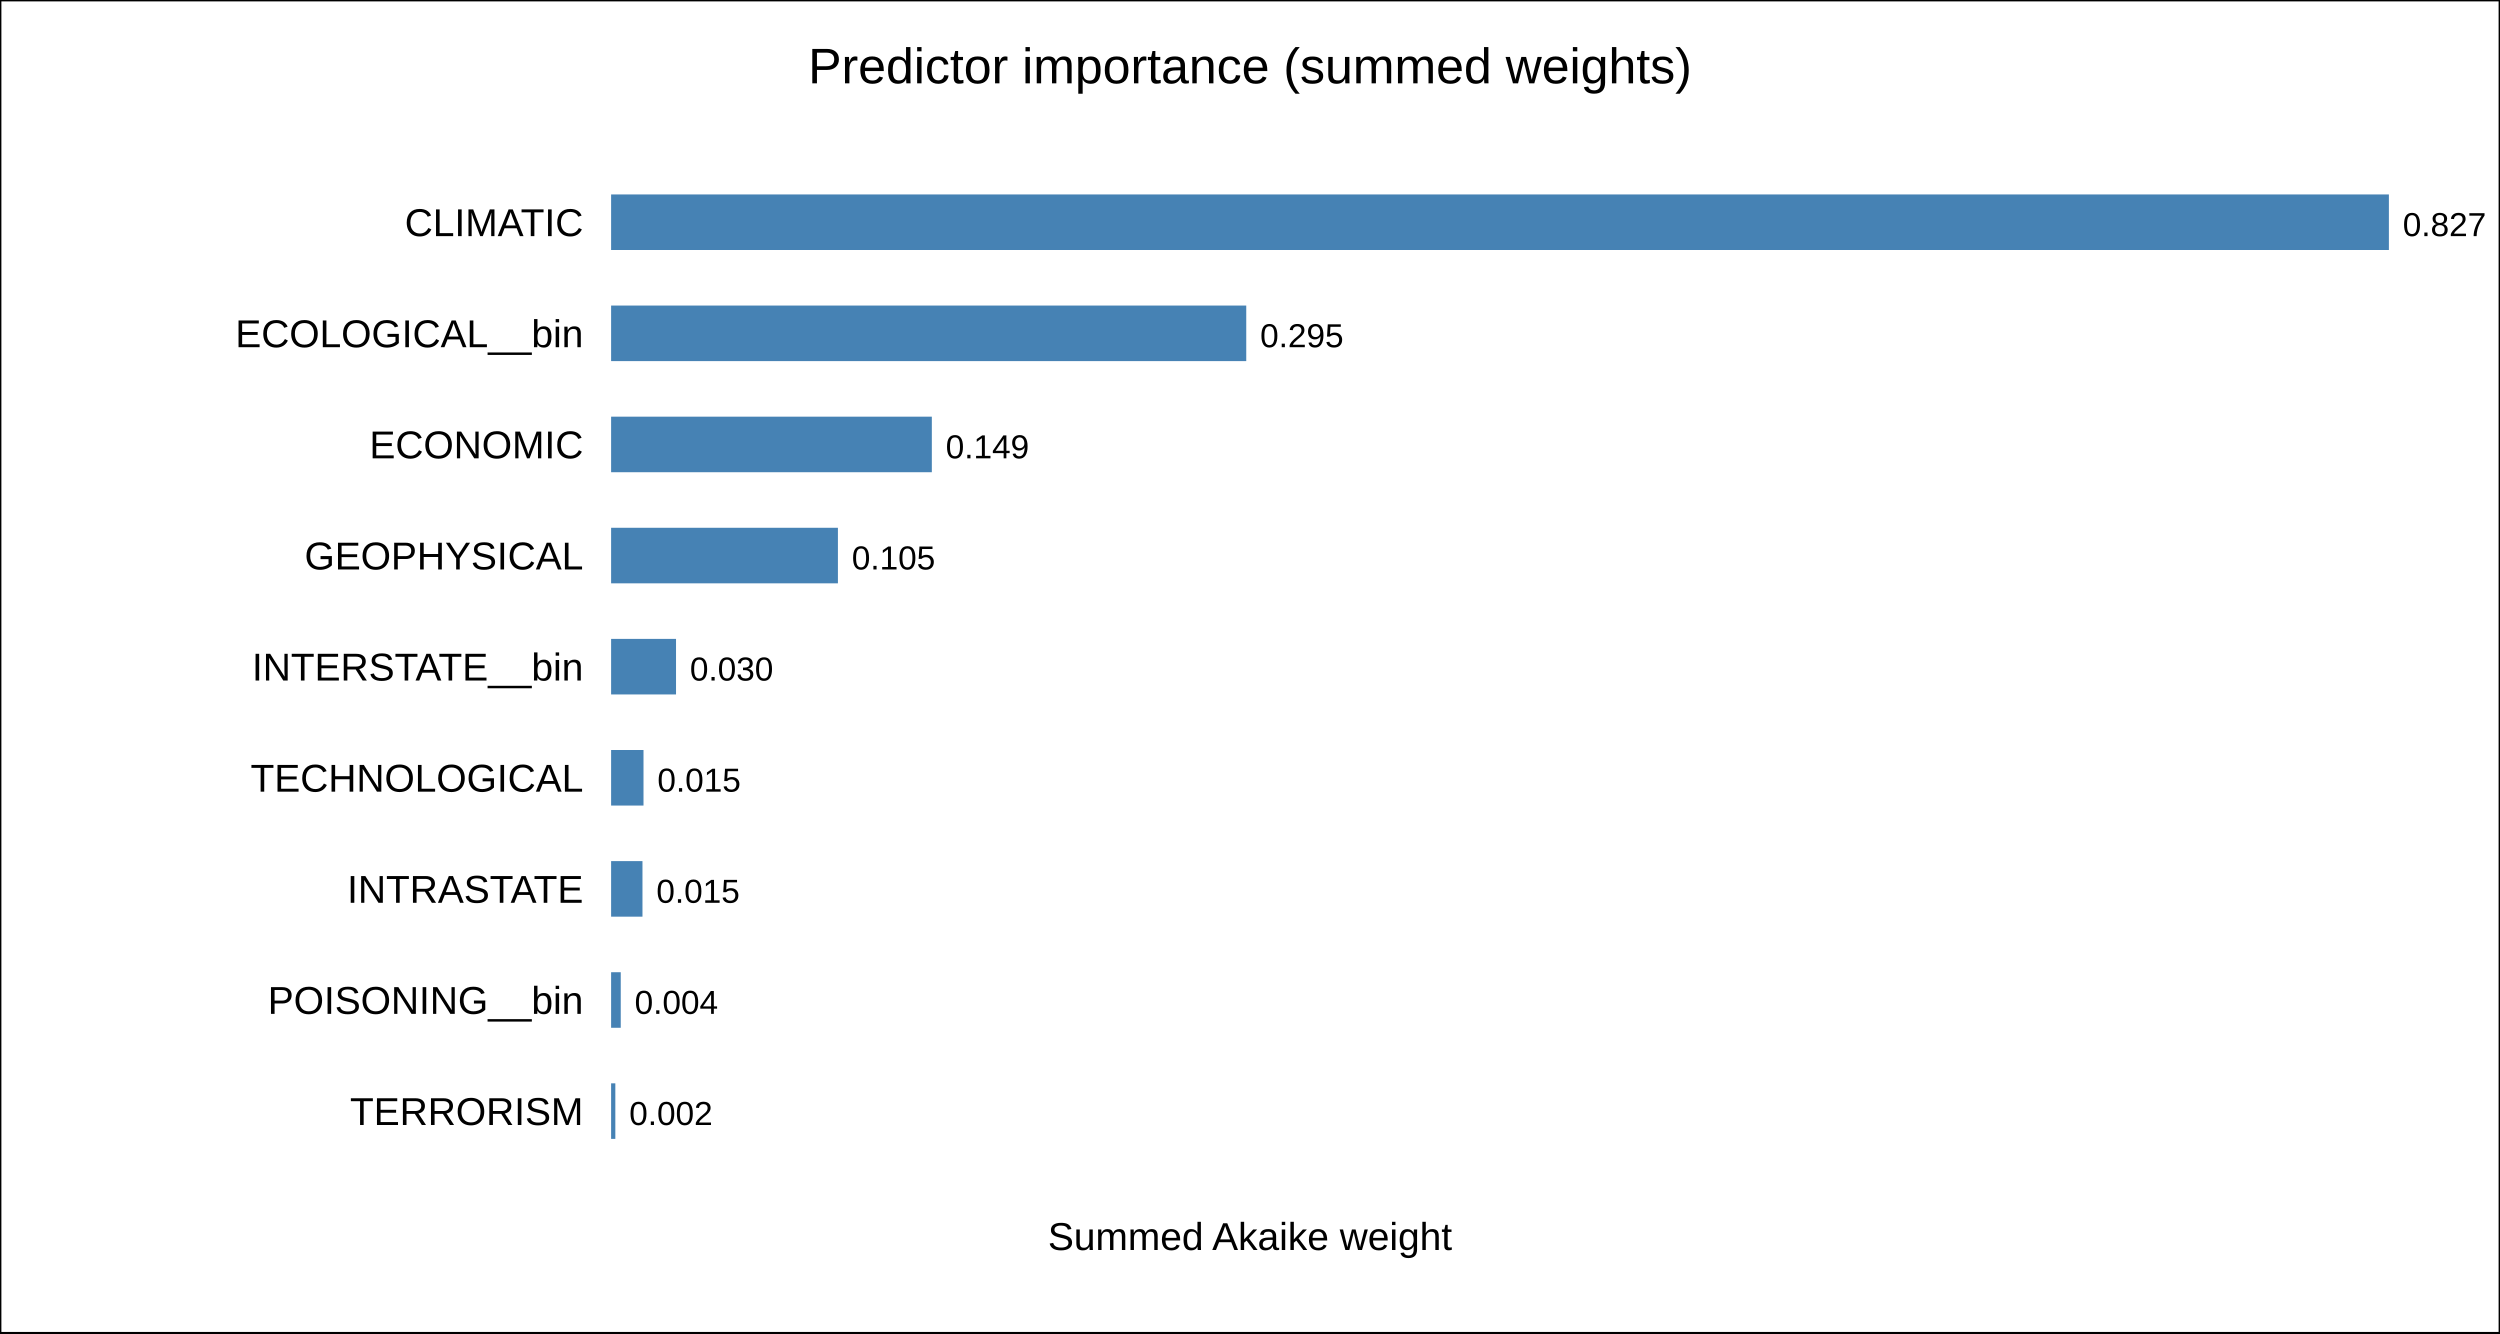
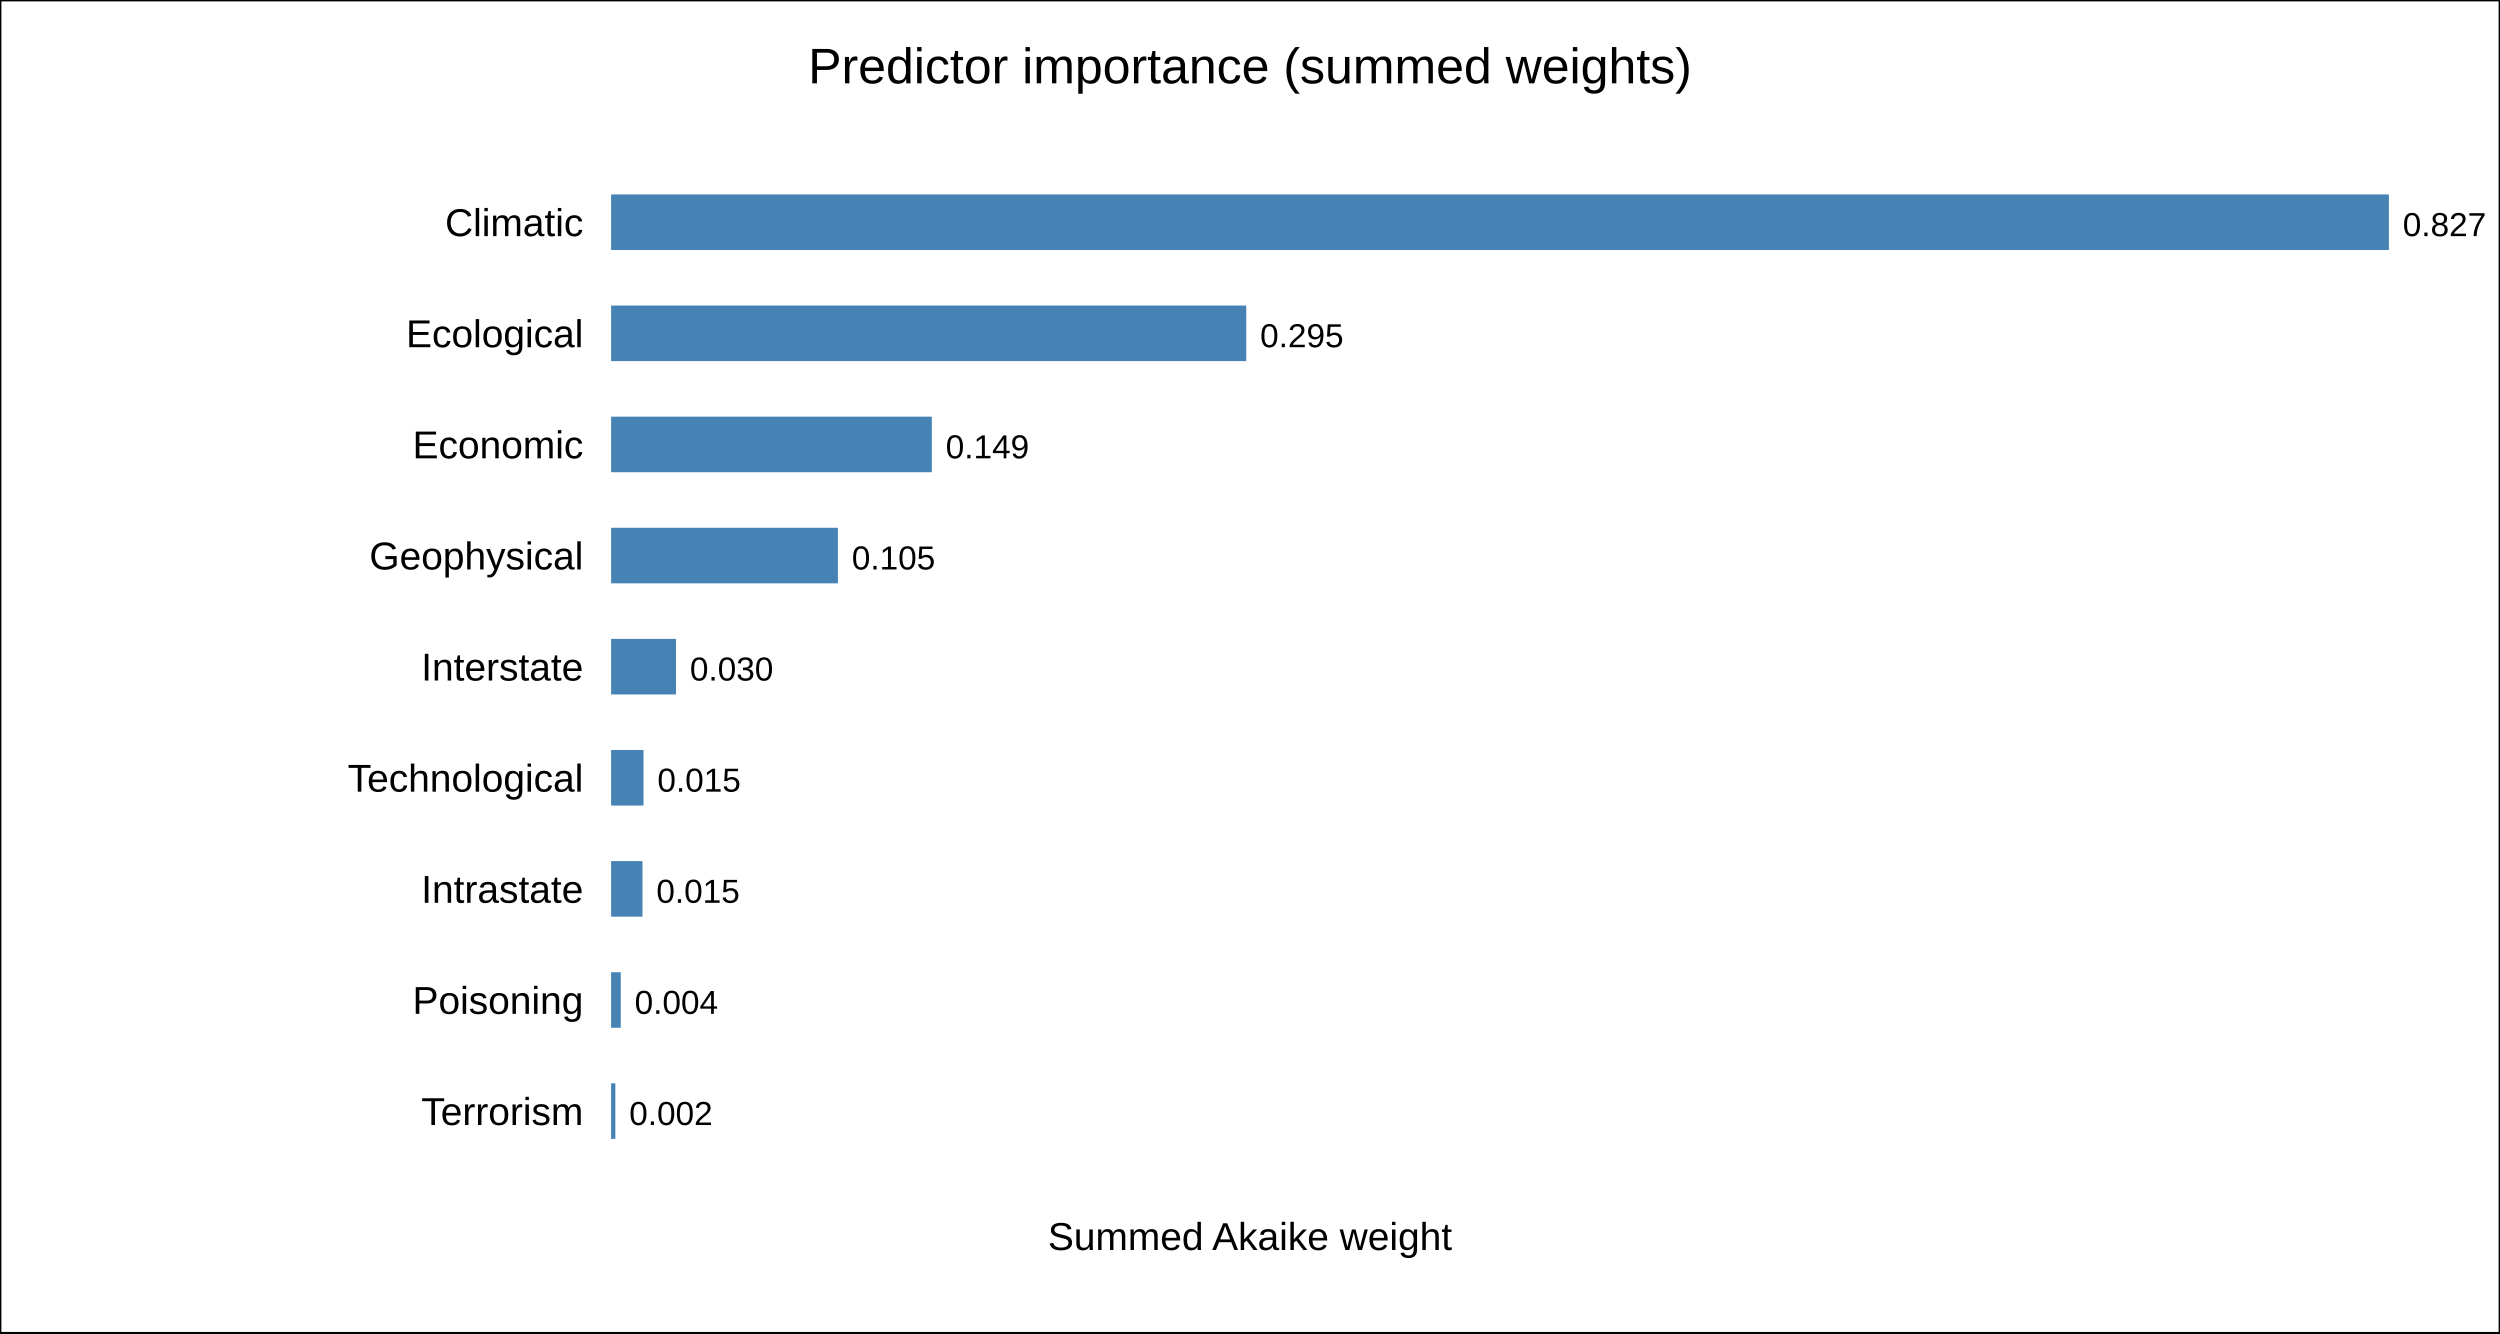
<svg xmlns="http://www.w3.org/2000/svg" width="900" height="480">
  <style>
        text { font-family: Arial, sans-serif; }
    </style>
  <rect x="0" y="0" width="900" height="480" fill="white" stroke="black" stroke-width="1" />
  <text x="450.0" y="30.0" text-anchor="middle" font-size="18">Predictor importance (summed weights)</text>
  <text x="450.0" y="450.0" text-anchor="middle" font-size="14">Summed Akaike weight</text>
-   <text x="210" y="85" text-anchor="end" font-size="14">CLIMATIC</text>
+   <text x="210" y="85" text-anchor="end" font-size="14">Climatic</text>
  <rect x="220" y="70" width="640.00" height="20" fill="#4682b4" />
  <text x="865.0" y="85" font-size="12">0.827</text>
-   <text x="210" y="125" text-anchor="end" font-size="14">ECOLOGICAL__bin</text>
+   <text x="210" y="125" text-anchor="end" font-size="14">Ecological</text>
  <rect x="220" y="110" width="228.65" height="20" fill="#4682b4" />
  <text x="453.65" y="125" font-size="12">0.295</text>
-   <text x="210" y="165" text-anchor="end" font-size="14">ECONOMIC</text>
+   <text x="210" y="165" text-anchor="end" font-size="14">Economic</text>
  <rect x="220" y="150" width="115.46" height="20" fill="#4682b4" />
  <text x="340.462" y="165" font-size="12">0.149</text>
-   <text x="210" y="205" text-anchor="end" font-size="14">GEOPHYSICAL</text>
+   <text x="210" y="205" text-anchor="end" font-size="14">Geophysical</text>
  <rect x="220" y="190" width="81.65" height="20" fill="#4682b4" />
  <text x="306.654" y="205" font-size="12">0.105</text>
-   <text x="210" y="245" text-anchor="end" font-size="14">INTERSTATE__bin</text>
+   <text x="210" y="245" text-anchor="end" font-size="14">Interstate</text>
  <rect x="220" y="230" width="23.37" height="20" fill="#4682b4" />
  <text x="248.365" y="245" font-size="12">0.030</text>
-   <text x="210" y="285" text-anchor="end" font-size="14">TECHNOLOGICAL</text>
+   <text x="210" y="285" text-anchor="end" font-size="14">Technological</text>
  <rect x="220" y="270" width="11.66" height="20" fill="#4682b4" />
  <text x="236.659" y="285" font-size="12">0.015</text>
-   <text x="210" y="325" text-anchor="end" font-size="14">INTRASTATE</text>
+   <text x="210" y="325" text-anchor="end" font-size="14">Intrastate</text>
  <rect x="220" y="310" width="11.29" height="20" fill="#4682b4" />
  <text x="236.291" y="325" font-size="12">0.015</text>
-   <text x="210" y="365" text-anchor="end" font-size="14">POISONING__bin</text>
+   <text x="210" y="365" text-anchor="end" font-size="14">Poisoning</text>
  <rect x="220" y="350" width="3.47" height="20" fill="#4682b4" />
  <text x="228.467" y="365" font-size="12">0.004</text>
-   <text x="210" y="405" text-anchor="end" font-size="14">TERRORISM</text>
+   <text x="210" y="405" text-anchor="end" font-size="14">Terrorism</text>
  <rect x="220" y="390" width="1.52" height="20" fill="#4682b4" />
  <text x="226.522" y="405" font-size="12">0.002</text>
</svg>
